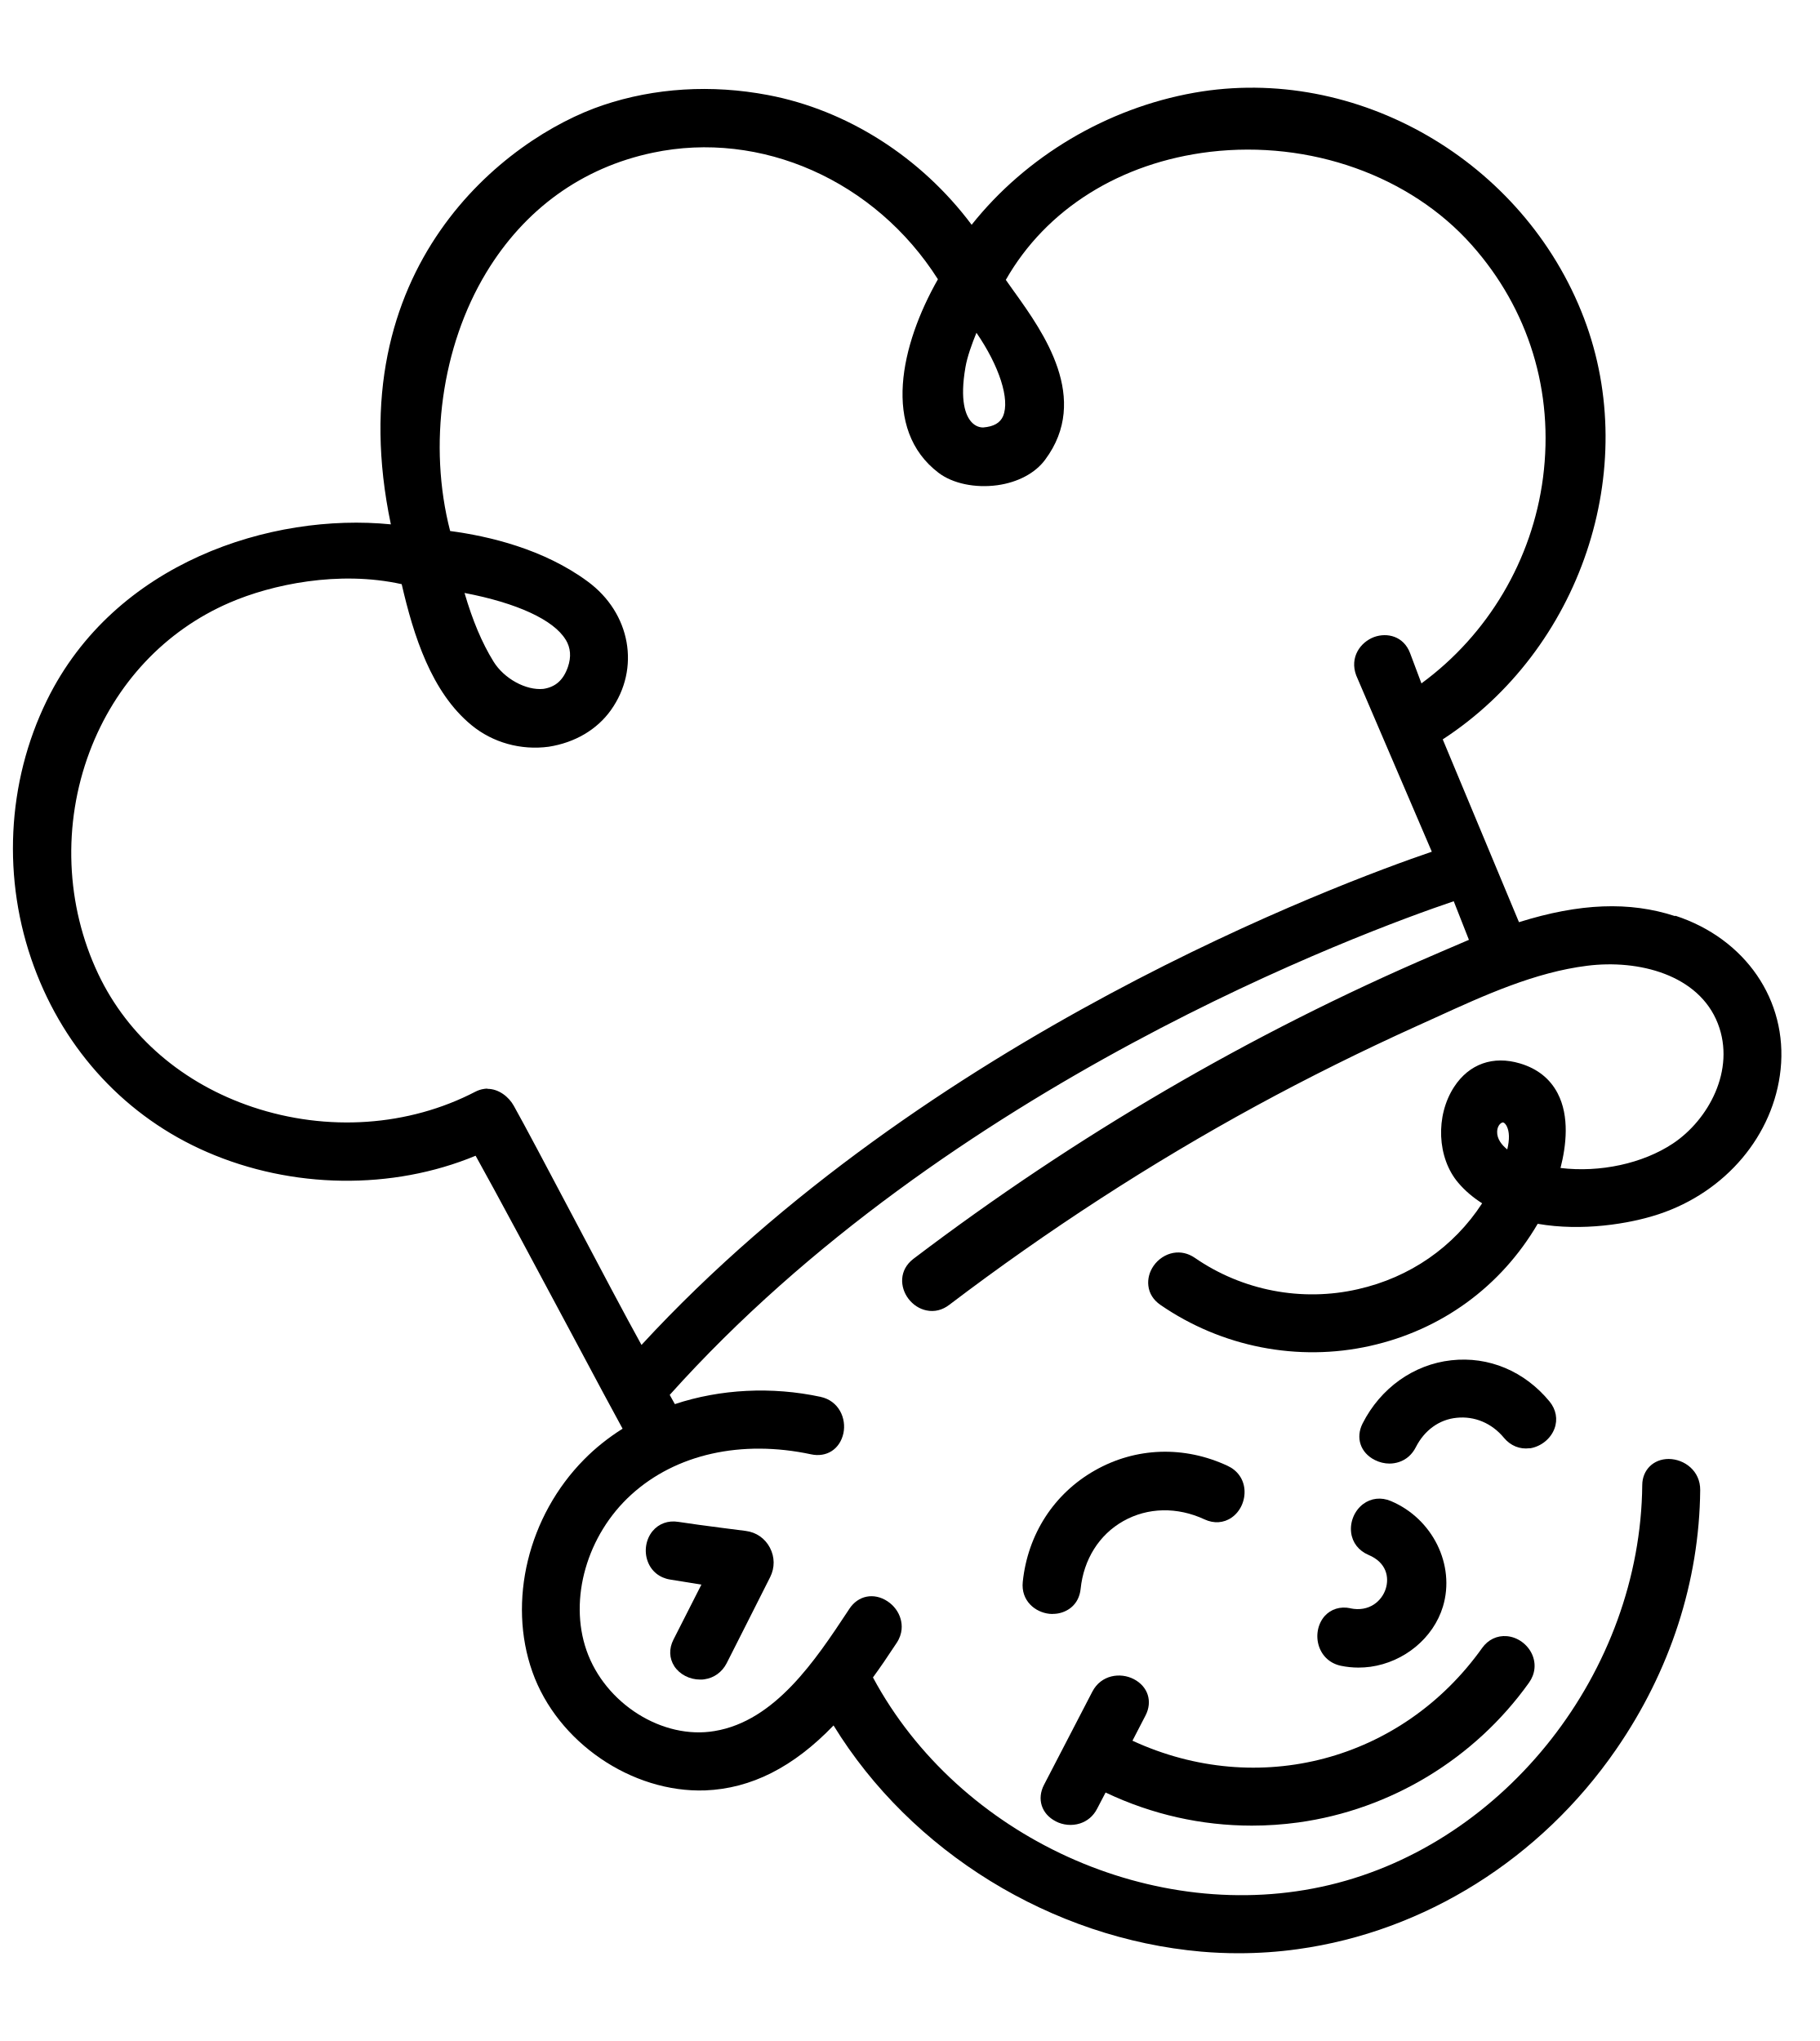
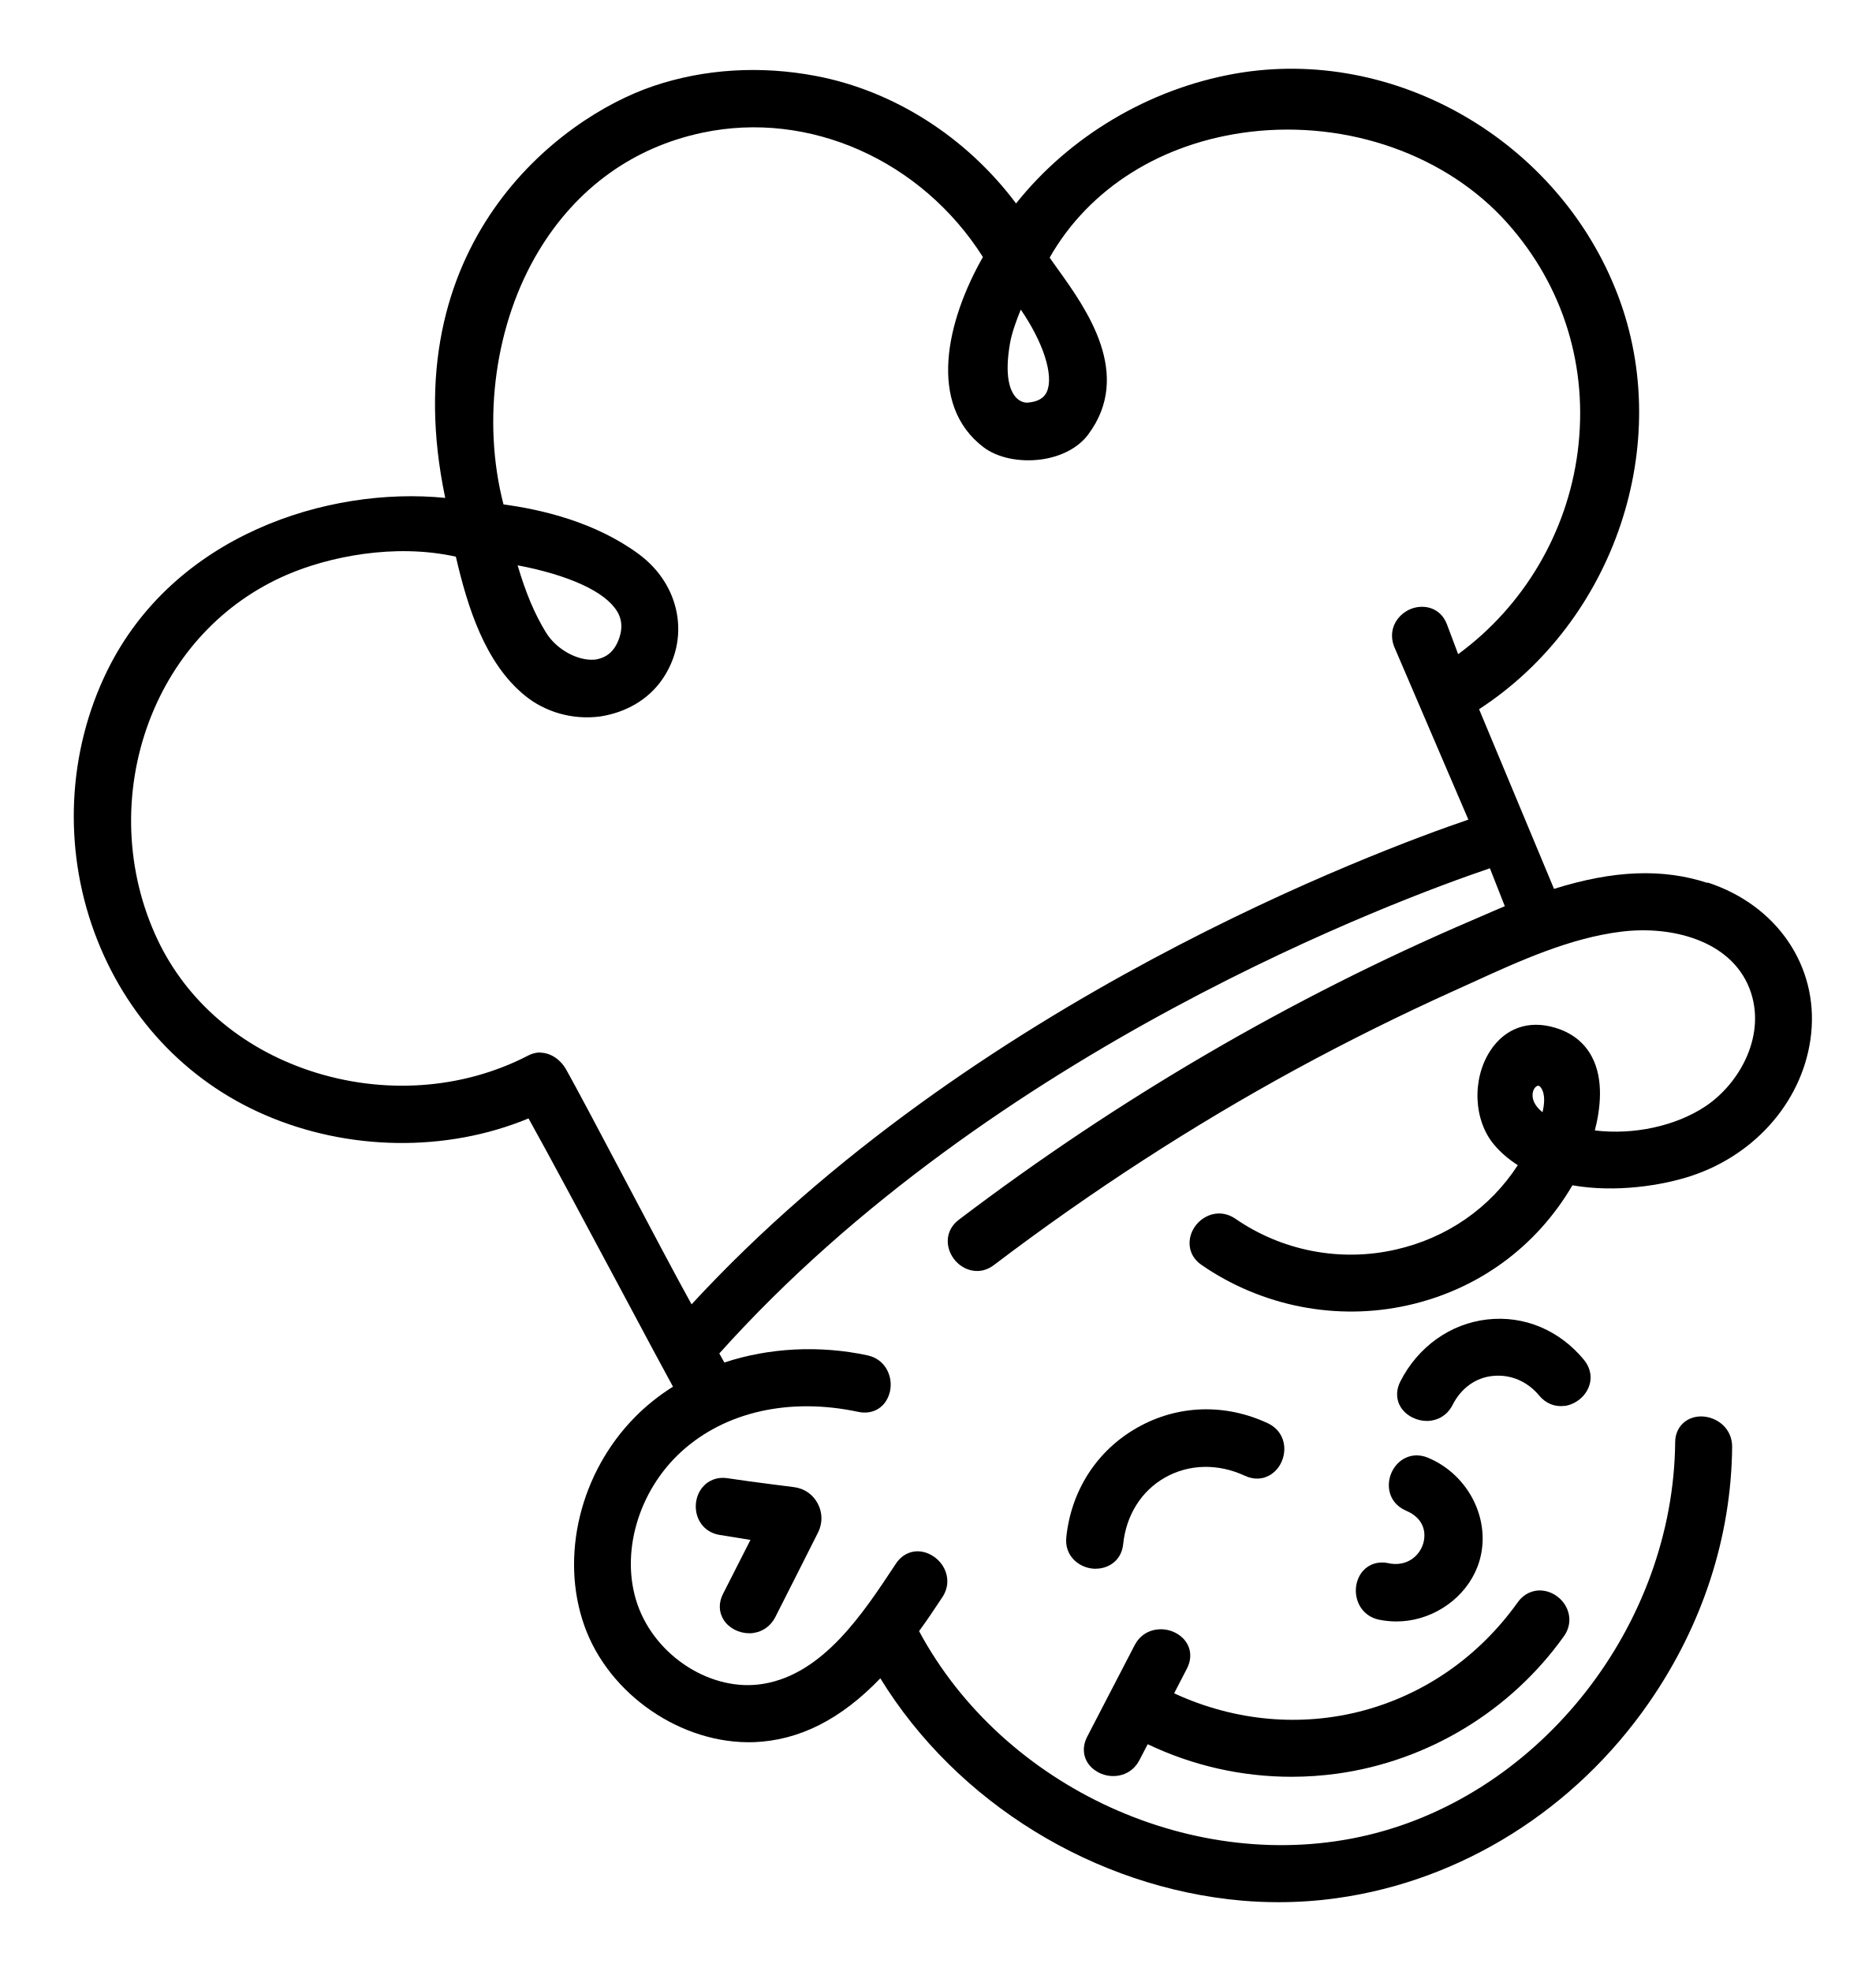
- <svg xmlns="http://www.w3.org/2000/svg" id="Layer_1" version="1.1" viewBox="50 35 205 230">
+ <svg xmlns="http://www.w3.org/2000/svg" id="Layer_1" version="1.1" viewBox="43 37 215 226">
  <path d="M125.97,222.76c.61.93,1.73,1.51,2.91,1.51.07,0,.13,0,.2,0,.1,0,.2-.02.29-.03,1.08-.15,1.99-.81,2.5-1.8.93-1.84,3.33-6.57,4.91-9.72.53-1.06.52-2.26-.03-3.31-.55-1.05-1.54-1.74-2.72-1.89l-2.73-.35c-1.62-.21-3.45-.45-4.86-.67-1.16-.19-2.22.2-2.92,1.05-.76.93-.97,2.28-.53,3.43.41,1.09,1.33,1.83,2.52,2.02l3.52.57-3.15,6.2c-.52,1.02-.48,2.11.1,3Z" />
  <path d="M168.6,216.87c.16,0,.32-.01.48-.03,1.17-.16,2.49-.98,2.68-2.79.34-3.32,2.09-6.11,4.81-7.64,2.75-1.55,6.08-1.62,9.15-.19,1.05.49,2.16.42,3.06-.21.98-.68,1.54-1.92,1.44-3.16-.1-1.18-.79-2.15-1.89-2.66-4.9-2.29-10.35-2.11-14.96.51-4.61,2.61-7.57,7.19-8.13,12.56-.22,2.12,1.39,3.43,3,3.6.12.01.24.02.36.02Z" />
  <path d="M225.15,195.99c.39-1.04.18-2.16-.56-3.06-2.82-3.42-6.86-5.11-11.07-4.64-4.24.47-7.97,3.13-9.99,7.12-.81,1.6-.25,3.3,1.38,4.12.52.26,1.09.4,1.65.4.36,0,.72-.06,1.06-.17.83-.27,1.49-.85,1.91-1.68.97-1.91,2.64-3.12,4.6-3.31,2.01-.21,3.96.6,5.33,2.26.74.89,1.79,1.32,2.89,1.17h.11c1.21-.22,2.27-1.08,2.69-2.21Z" />
  <path d="M202.14,216.23c-1.12-.23-2.17.09-2.88.88-.78.88-1.04,2.21-.65,3.4.38,1.15,1.28,1.96,2.49,2.21.64.13,1.3.2,1.96.2.45,0,.9-.03,1.35-.09,3.82-.53,7.1-3.25,8.17-6.78,1.42-4.69-1.16-9.92-5.87-11.9-1.09-.46-2.23-.33-3.13.35-.97.74-1.49,2-1.34,3.21.14,1.13.85,2.04,1.95,2.51,2.05.86,2.35,2.53,1.95,3.81-.43,1.38-1.86,2.66-4,2.21Z" />
  <path d="M168.94,240.24c.84.44,1.84.53,2.73.25.85-.27,1.52-.84,1.94-1.65l.96-1.84s.03.02.05.02c5.18,2.46,10.77,3.71,16.43,3.71,1.75,0,3.5-.12,5.25-.36,10.4-1.44,19.87-7.18,25.98-15.75.7-.98.82-2.15.34-3.21-.51-1.12-1.62-1.92-2.82-2.03-1.11-.1-2.13.39-2.8,1.33-9.07,12.73-25.24,16.99-39.4,10.45l1.47-2.84c.82-1.59.28-3.27-1.32-4.1-1.52-.79-3.69-.48-4.67,1.41l-5.45,10.51c-.82,1.59-.28,3.28,1.32,4.1Z" />
  <path d="M238.75,138.24c-5.14-1.68-10.74-1.47-17.6.68l-8.59-20.6c15.54-10.11,22.39-30.44,15.92-47.45-6.75-17.75-25.63-28.66-43.92-25.42-9.84,1.75-18.95,7.17-25.08,14.88-5.69-7.61-14.02-12.93-22.95-14.62-6.36-1.21-12.78-.81-18.58,1.14-10.97,3.68-29.99,18.28-23.91,47.24-13.45-1.34-31.13,4.26-38.76,19.84-4.53,9.26-5.06,20.2-1.45,30,3.51,9.53,10.43,16.96,19.49,20.89,9.59,4.17,20.87,4.32,30.27.42,2.22,3.97,7,12.91,10.86,20.14,2.57,4.82,4.82,9.03,5.7,10.62-1.62,1.02-3.08,2.19-4.34,3.47-6.3,6.37-8.64,15.99-5.82,23.94,2.81,7.93,11.19,13.64,19.47,13.35,5.19-.21,9.93-2.61,14.46-7.32,8.75,14.26,24.58,24.01,41.44,25.49,1.39.12,2.79.18,4.19.18,2.23,0,4.46-.15,6.68-.46,14.28-1.98,27.34-10.17,35.84-22.47,6.12-8.85,9.4-18.97,9.5-29.26.02-2.17-1.78-3.49-3.54-3.51h-.01c-1.71,0-2.97,1.23-2.98,2.94-.2,20.96-15.35,40.34-35.25,45.07-19.69,4.69-41.74-5.35-51.43-23.39.81-1.11,1.64-2.32,2.67-3.89.7-1.06.63-2.05.45-2.69-.22-.8-.76-1.53-1.48-2-1.53-1.01-3.31-.66-4.3.85l-.17.26c-3.65,5.52-8.19,12.38-15.01,13.51-5.86,1-12.35-3.08-14.44-9.1-2.01-5.79.06-13,5.04-17.53,5.03-4.58,12.42-6.23,20.28-4.55.83.18,1.66.05,2.31-.37.67-.43,1.13-1.14,1.32-2,.36-1.67-.51-3.67-2.58-4.11-5.48-1.18-11.3-.88-16.41.82l-.58-1.04c31.35-34.98,78.27-52.22,88.34-55.63l1.71,4.35c-.77.32-1.68.71-2.52,1.08l-1.3.56c-20.7,8.88-40.47,20.42-58.76,34.3-1.66,1.26-1.55,3.22-.57,4.51.52.68,1.24,1.15,2.03,1.31.9.19,1.79-.03,2.57-.63,11.13-8.45,22.76-15.98,34.56-22.41,5.86-3.19,11.96-6.22,18.13-9.01l2.14-.97c5.49-2.51,11.17-5.09,17.05-5.82,5.78-.73,12.58,1,14.72,6.52,2.03,5.24-1.09,10.87-5.06,13.51-3.4,2.26-8.22,3.3-12.67,2.76.64-2.49,1.04-5.82-.33-8.43-.86-1.64-2.28-2.77-4.23-3.35-3.03-.91-5.73.05-7.42,2.63-2.14,3.27-1.93,8.03.47,10.83.74.87,1.64,1.64,2.68,2.3-3.2,4.93-8.15,8.36-14,9.68-6.32,1.45-13.03.16-18.38-3.54-.75-.51-1.58-.7-2.42-.55-.88.16-1.7.7-2.23,1.47-.46.67-.67,1.46-.58,2.23.1.87.57,1.61,1.35,2.15,6.9,4.76,15.51,6.45,23.64,4.63,8.03-1.79,14.73-6.67,18.88-13.76,4.99.87,10.3.02,13.63-1.08,7.58-2.51,12.97-8.92,13.74-16.32.81-7.78-3.96-14.74-11.87-17.32ZM104.93,157.68c-.13,0-.26,0-.4.03-.33.05-.65.15-.96.31-7.54,3.92-16.69,4.55-25.11,1.73-7.87-2.64-14.05-7.96-17.38-14.97-3.69-7.77-4.05-16.9-.99-25.05,2.9-7.7,8.51-13.68,15.79-16.82,4.74-2.05,12.3-3.65,19.38-2.08,1.34,5.8,3.34,12.17,7.87,15.89,2.38,1.96,5.55,2.85,8.69,2.43,2.95-.46,5.44-1.92,7.01-4.12,3.35-4.7,2.23-10.94-2.61-14.5-4.96-3.66-11.12-5.11-15.5-5.69-2.5-9.67-.96-20.8,4.06-29.11,4.33-7.17,10.82-11.85,18.77-13.52,12.2-2.58,25.08,3.15,32.13,14.26-4.2,7.38-6.36,16.92.07,21.81,1.59,1.21,4.12,1.74,6.62,1.4,2.31-.32,4.27-1.36,5.38-2.86,5.15-6.89-.21-14.38-3.41-18.86l-.09-.12c-.33-.46-.64-.9-.92-1.3,4.53-7.97,12.9-13.22,23.01-14.43,11.26-1.33,22.55,2.69,29.48,10.49,6.44,7.24,9.29,16.55,8.04,26.22-1.2,9.26-6.18,17.68-13.7,23.19l-1.28-3.41c-.72-1.91-2.58-2.35-4.06-1.81-1.54.58-2.77,2.28-2.01,4.32l8.52,19.87c-10.17,3.47-56.95,20.76-89.05,55.58-1.72-3.1-4.78-8.89-7.74-14.5-2.81-5.32-5.47-10.35-6.65-12.45-.55-.99-1.67-1.91-2.98-1.91ZM113.74,107.08c.56.93.64,1.94.25,3.08-.51,1.47-1.39,2.26-2.76,2.47-1.95.2-4.43-1.14-5.63-3.09-1.3-2.11-2.34-4.58-3.26-7.72,5.92,1.13,10.05,3.04,11.39,5.26ZM163.03,81.88c-.34.78-1.05,1.19-2.24,1.29-.36.01-.88-.12-1.32-.6-.68-.74-1.34-2.41-.69-6.18h0c.2-1.18.74-2.67,1.24-3.89,2.57,3.73,3.8,7.53,3,9.39ZM219.83,164.53c-.61-.49-1.17-1.18-1.14-2.01.02-.62.36-.97.61-1.03,0,0,.02,0,.03,0,.21,0,.39.32.44.42.31.61.33,1.49.06,2.63Z" />
</svg>
